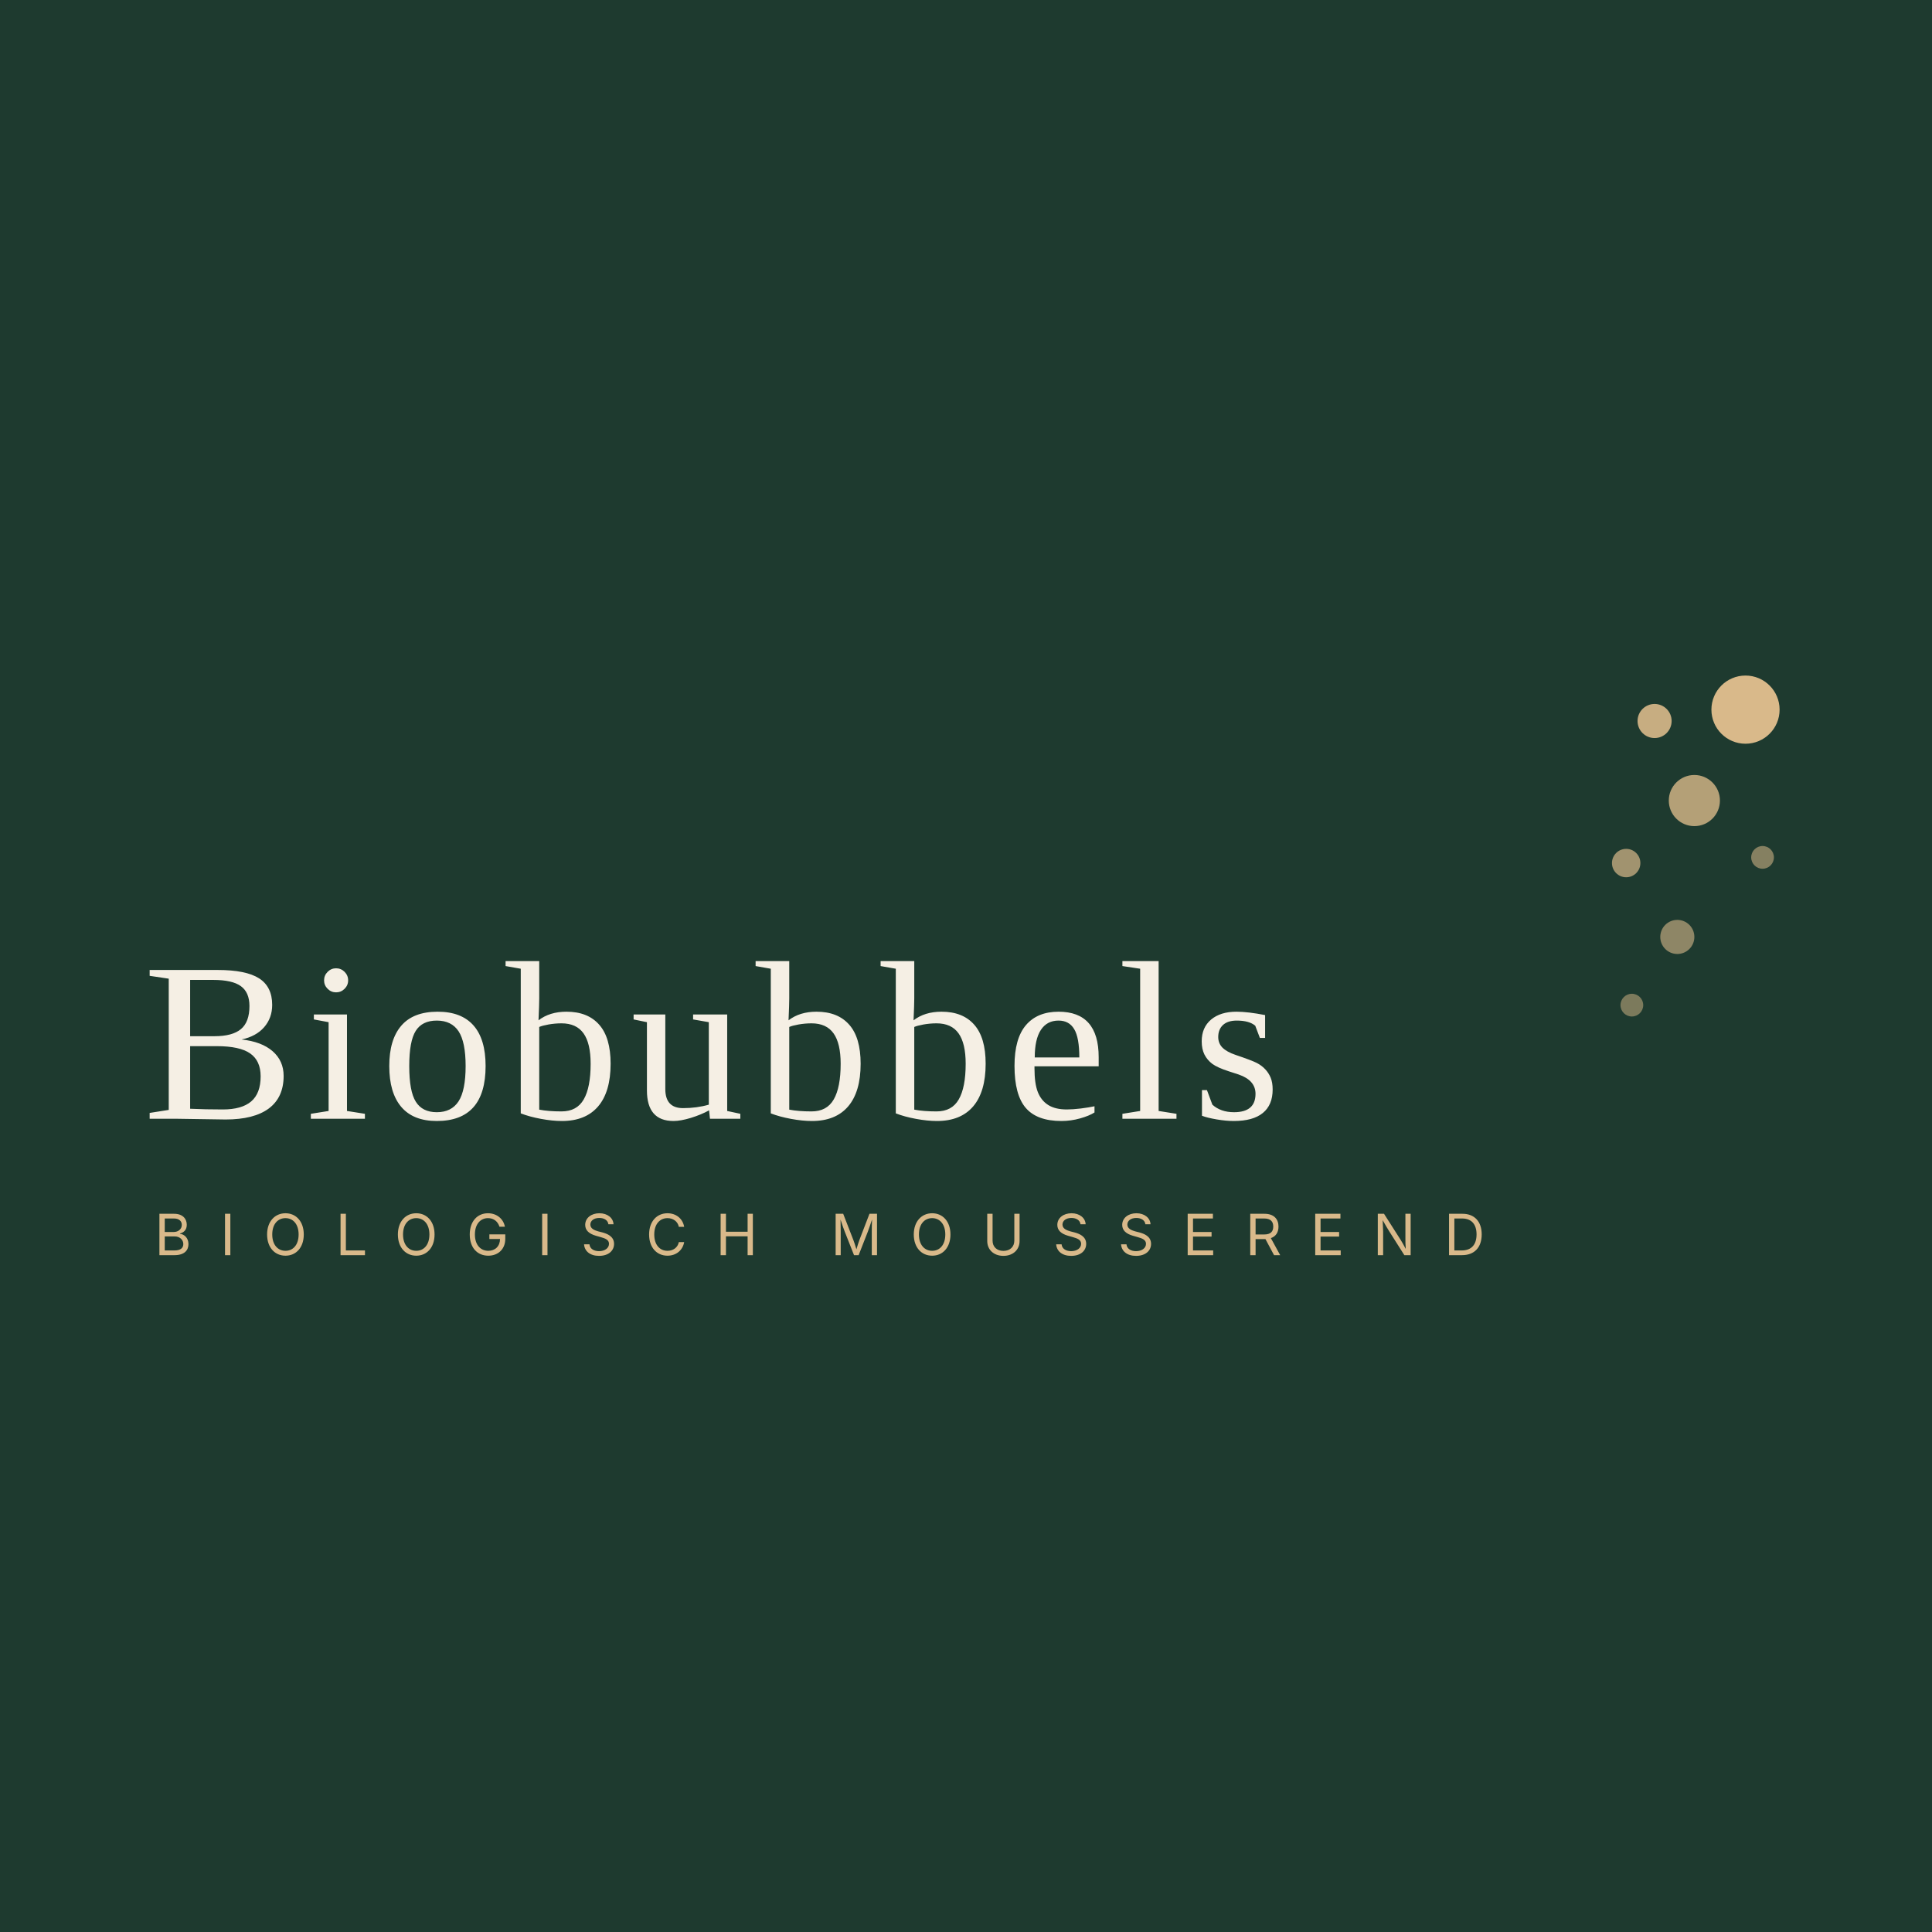
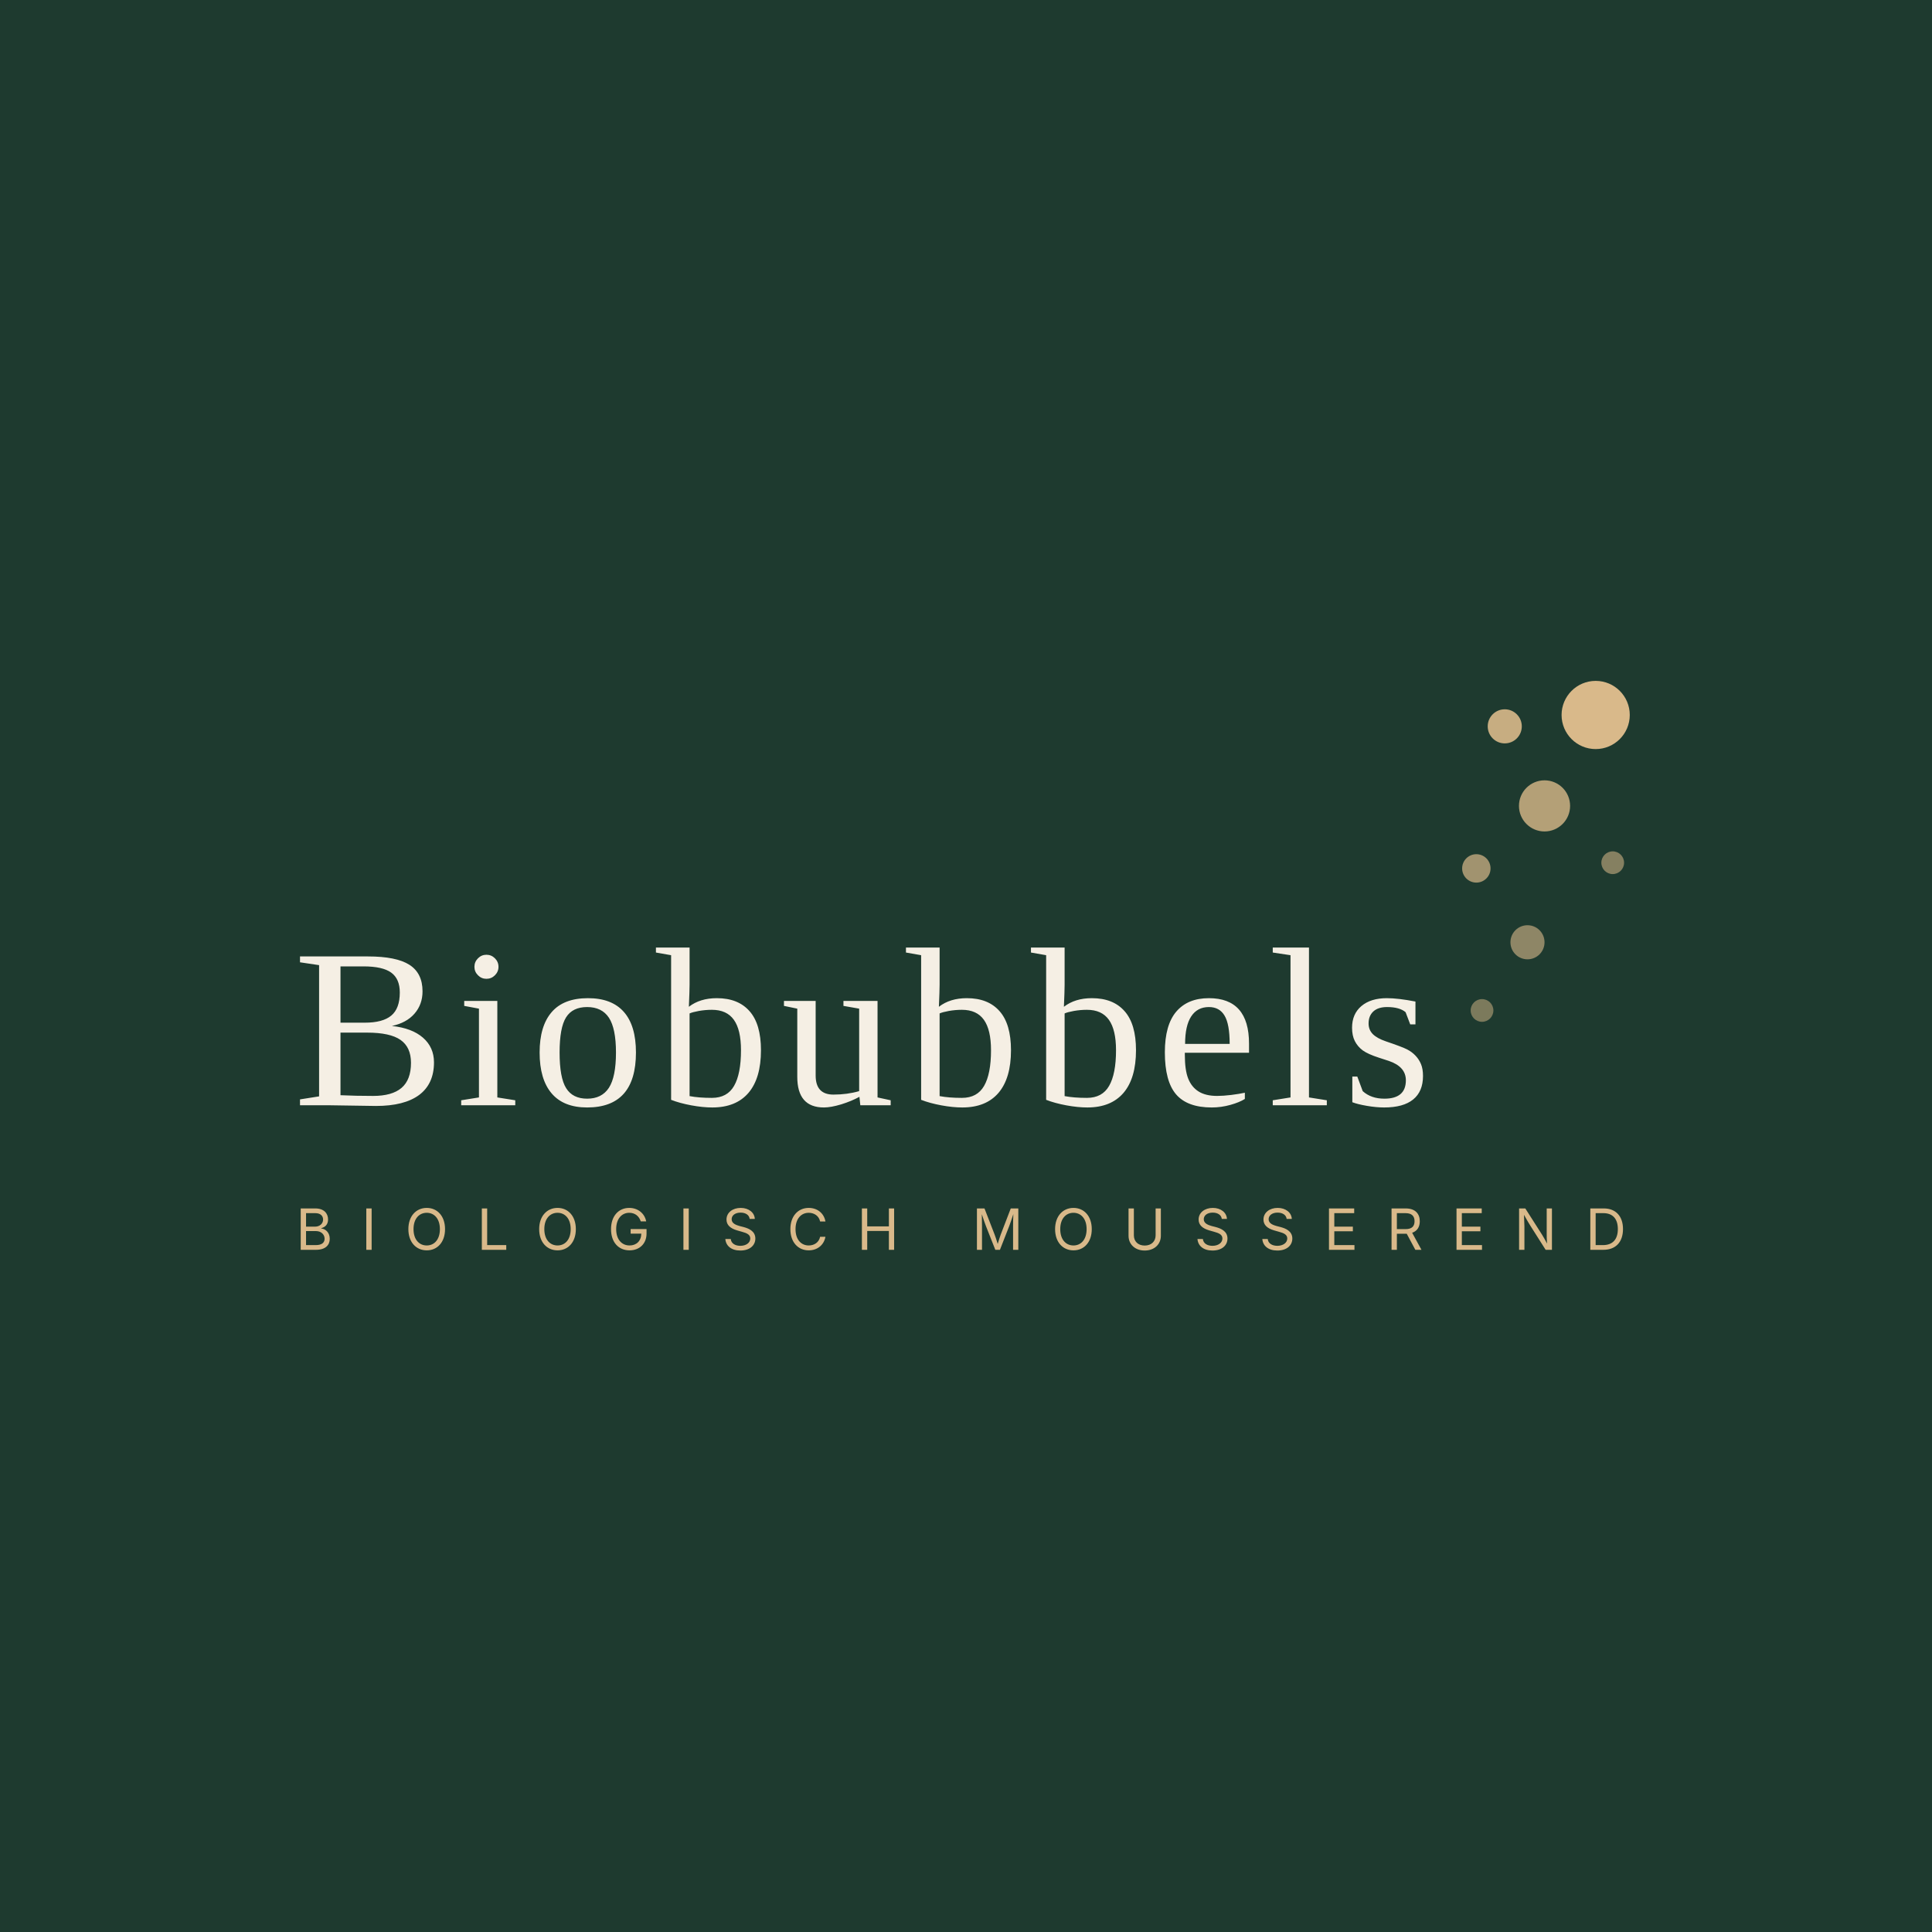
<svg xmlns="http://www.w3.org/2000/svg" viewBox="0 0 340 340" width="680" height="680" version="1.1" id="svg8">
  <defs id="defs8" />
-   <rect width="340" height="342.348" fill="#1e3a2f" id="rect1" x="0" y="0" style="stroke-width:1.689" />
-   <g id="g8" transform="translate(-12.48719,6.586119)">
-     <g fill="#d9b98a" id="g7" transform="translate(7.667177,108.2989)">
+   <rect width="340" height="342.348" fill="#1e3a2f" id="rect1" x="-1.1965632e-05" y="-2.348" style="stroke-width:1.689" />
+   <g id="g8" transform="translate(0.9287663,-0.6353809)">
+     <g fill="#d9b98a" id="g7" transform="translate(-32.11694,116.4594)">
      <circle cx="292" cy="62" r="2" opacity="0.5" id="circle1" />
      <circle cx="300" cy="50" r="3" opacity="0.6" id="circle2" />
      <circle cx="291" cy="37" r="2.5" opacity="0.7" id="circle3" />
      <circle cx="303" cy="26" r="4.5" opacity="0.8" id="circle4" />
      <circle cx="315" cy="36" r="2" opacity="0.55" id="circle5" />
      <circle cx="296" cy="12" r="3" opacity="0.9" id="circle6" />
      <circle cx="312" cy="10" r="6" id="circle7" />
    </g>
-     <text x="37.667" y="190.299" font-family="'Cormorant Garamond', Georgia, 'Times New Roman', serif" font-size="40px" letter-spacing="2" fill="#f5efe4" id="text7">Biobubbels</text>
-     <text x="39.667" y="214.299" font-family="Inter, Helvetica, Arial, sans-serif" font-size="10px" letter-spacing="5" fill="#d9b98a" id="text8">BIOLOGISCH MOUSSEREND</text>
+     <text x="50.712" y="195.141" font-family="'Cormorant Garamond', Georgia, 'Times New Roman', serif" font-size="40px" letter-spacing="2" fill="#f5efe4" id="text7">Biobubbels</text>
+     <text x="51.119" y="220.581" font-family="Inter, Helvetica, Arial, sans-serif" font-size="10px" letter-spacing="5" fill="#d9b98a" id="text8">BIOLOGISCH MOUSSEREND</text>
  </g>
</svg>
